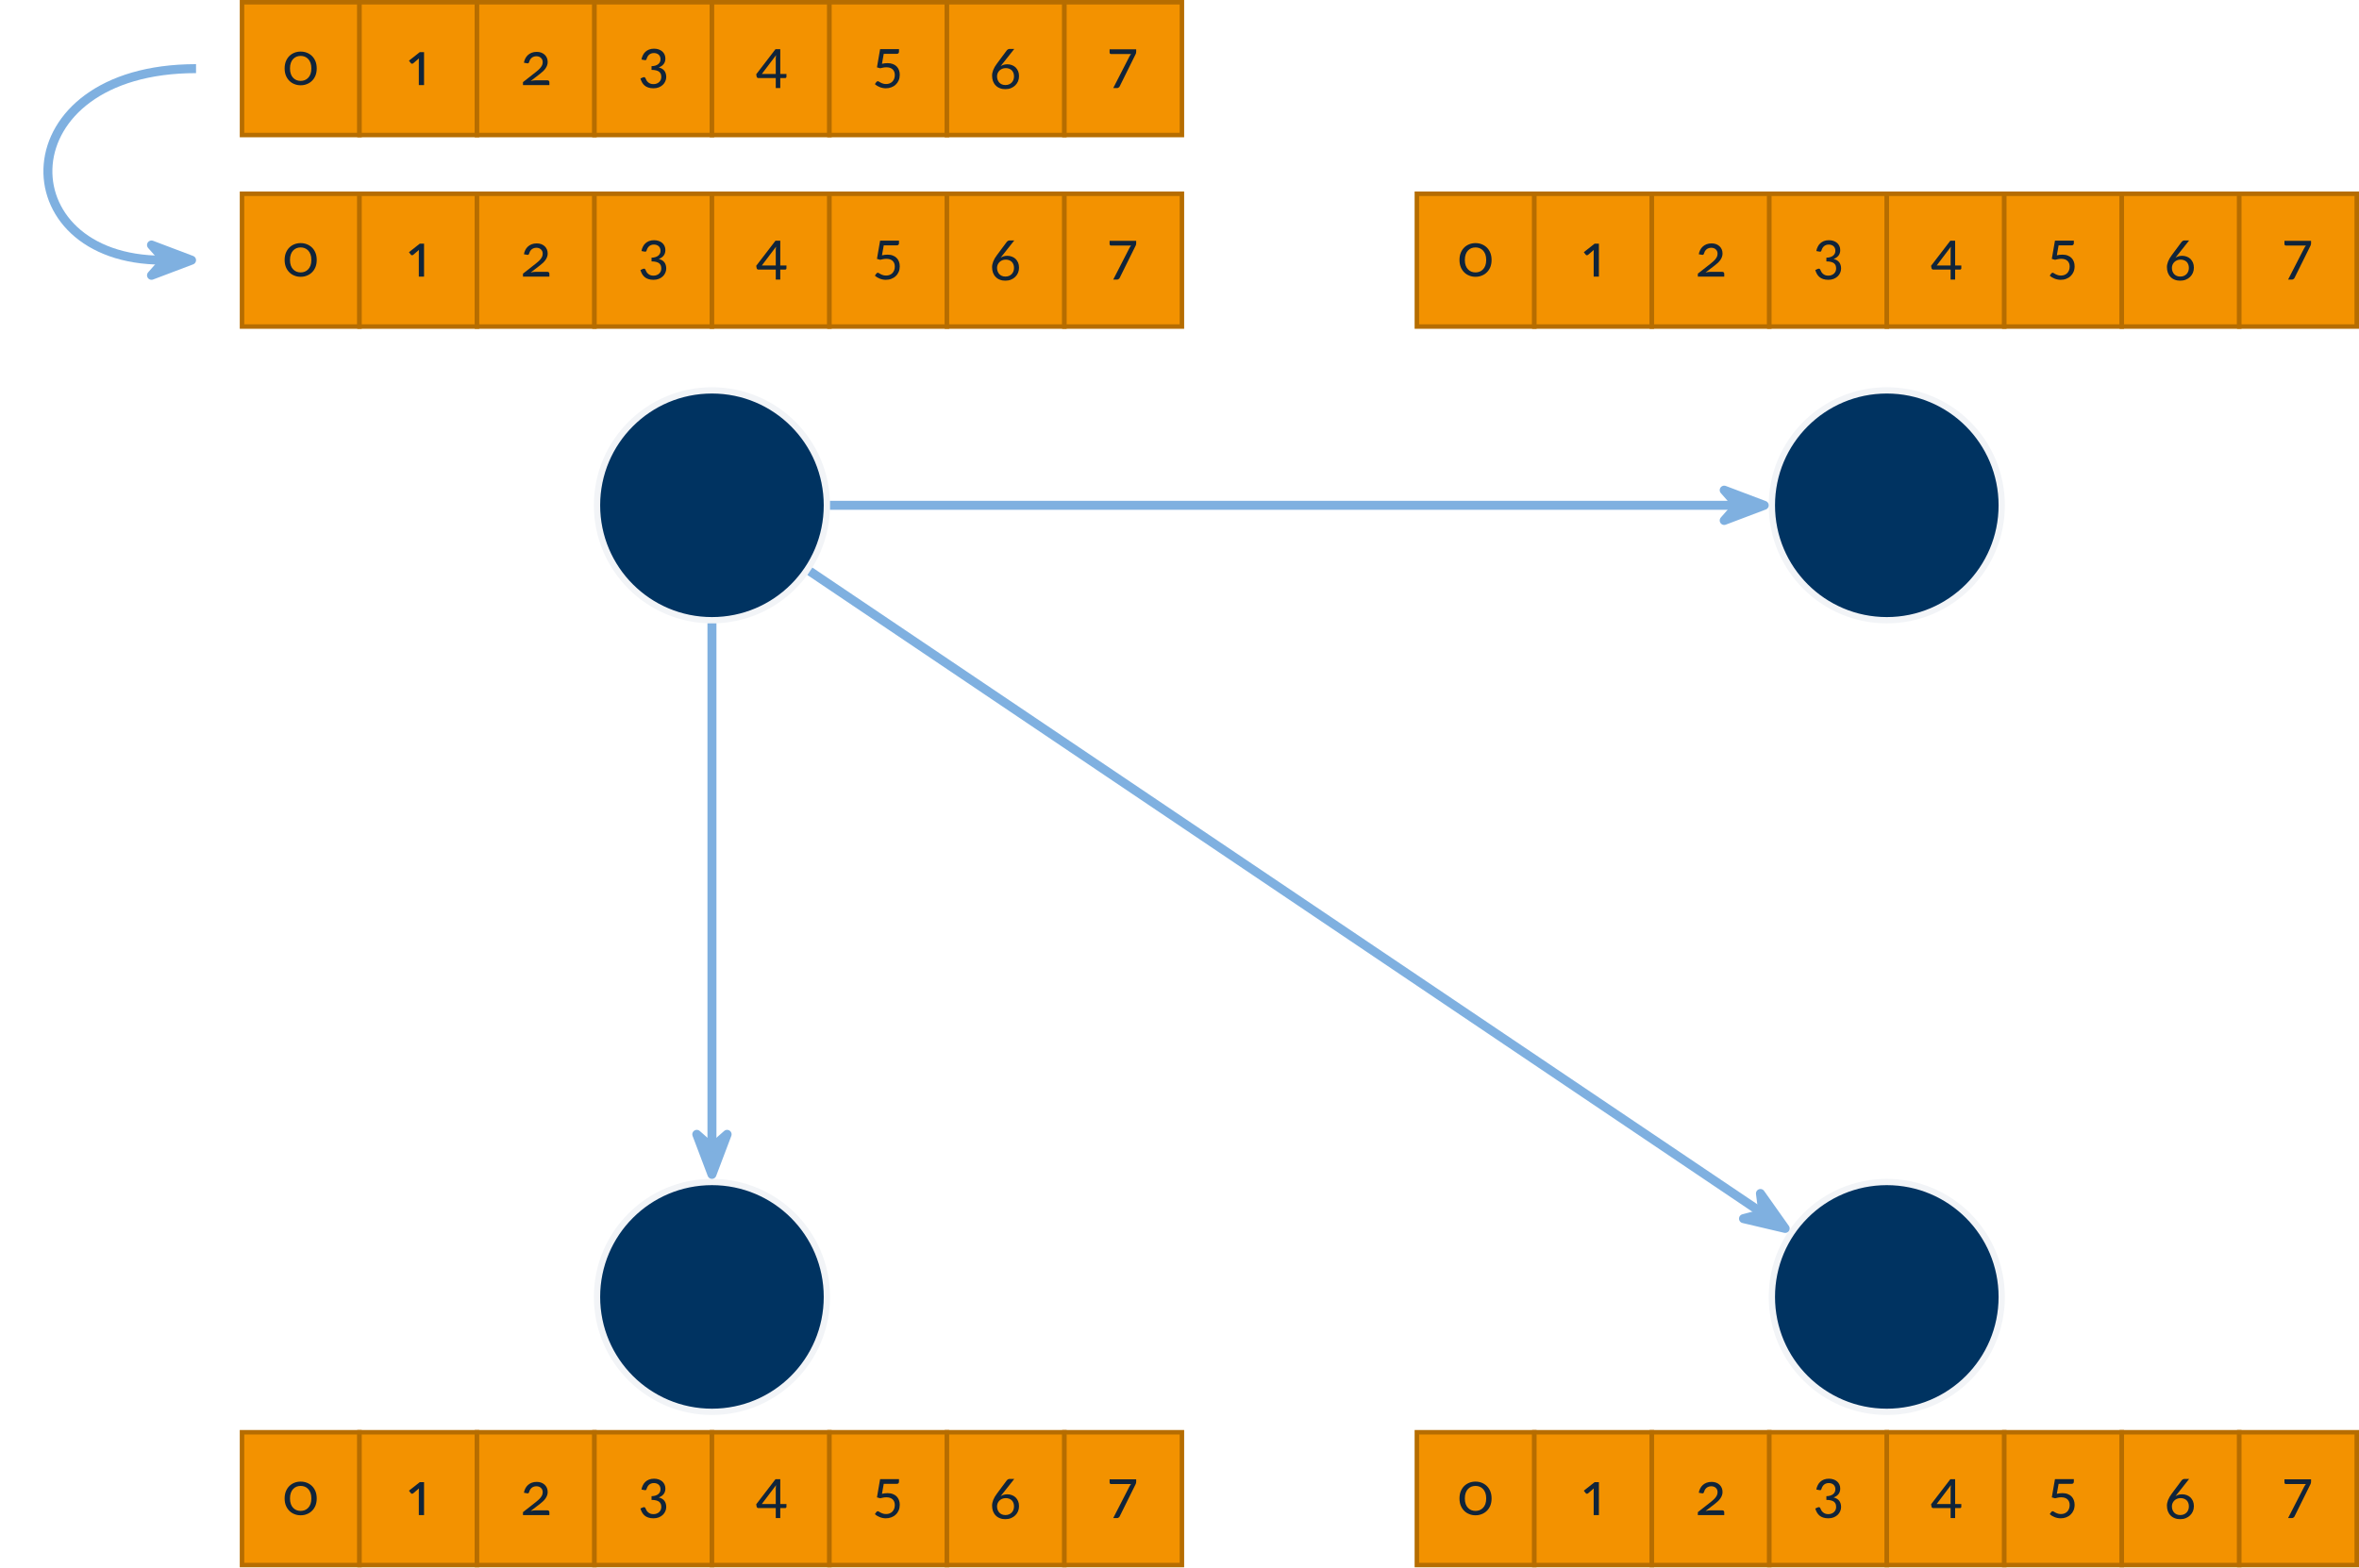
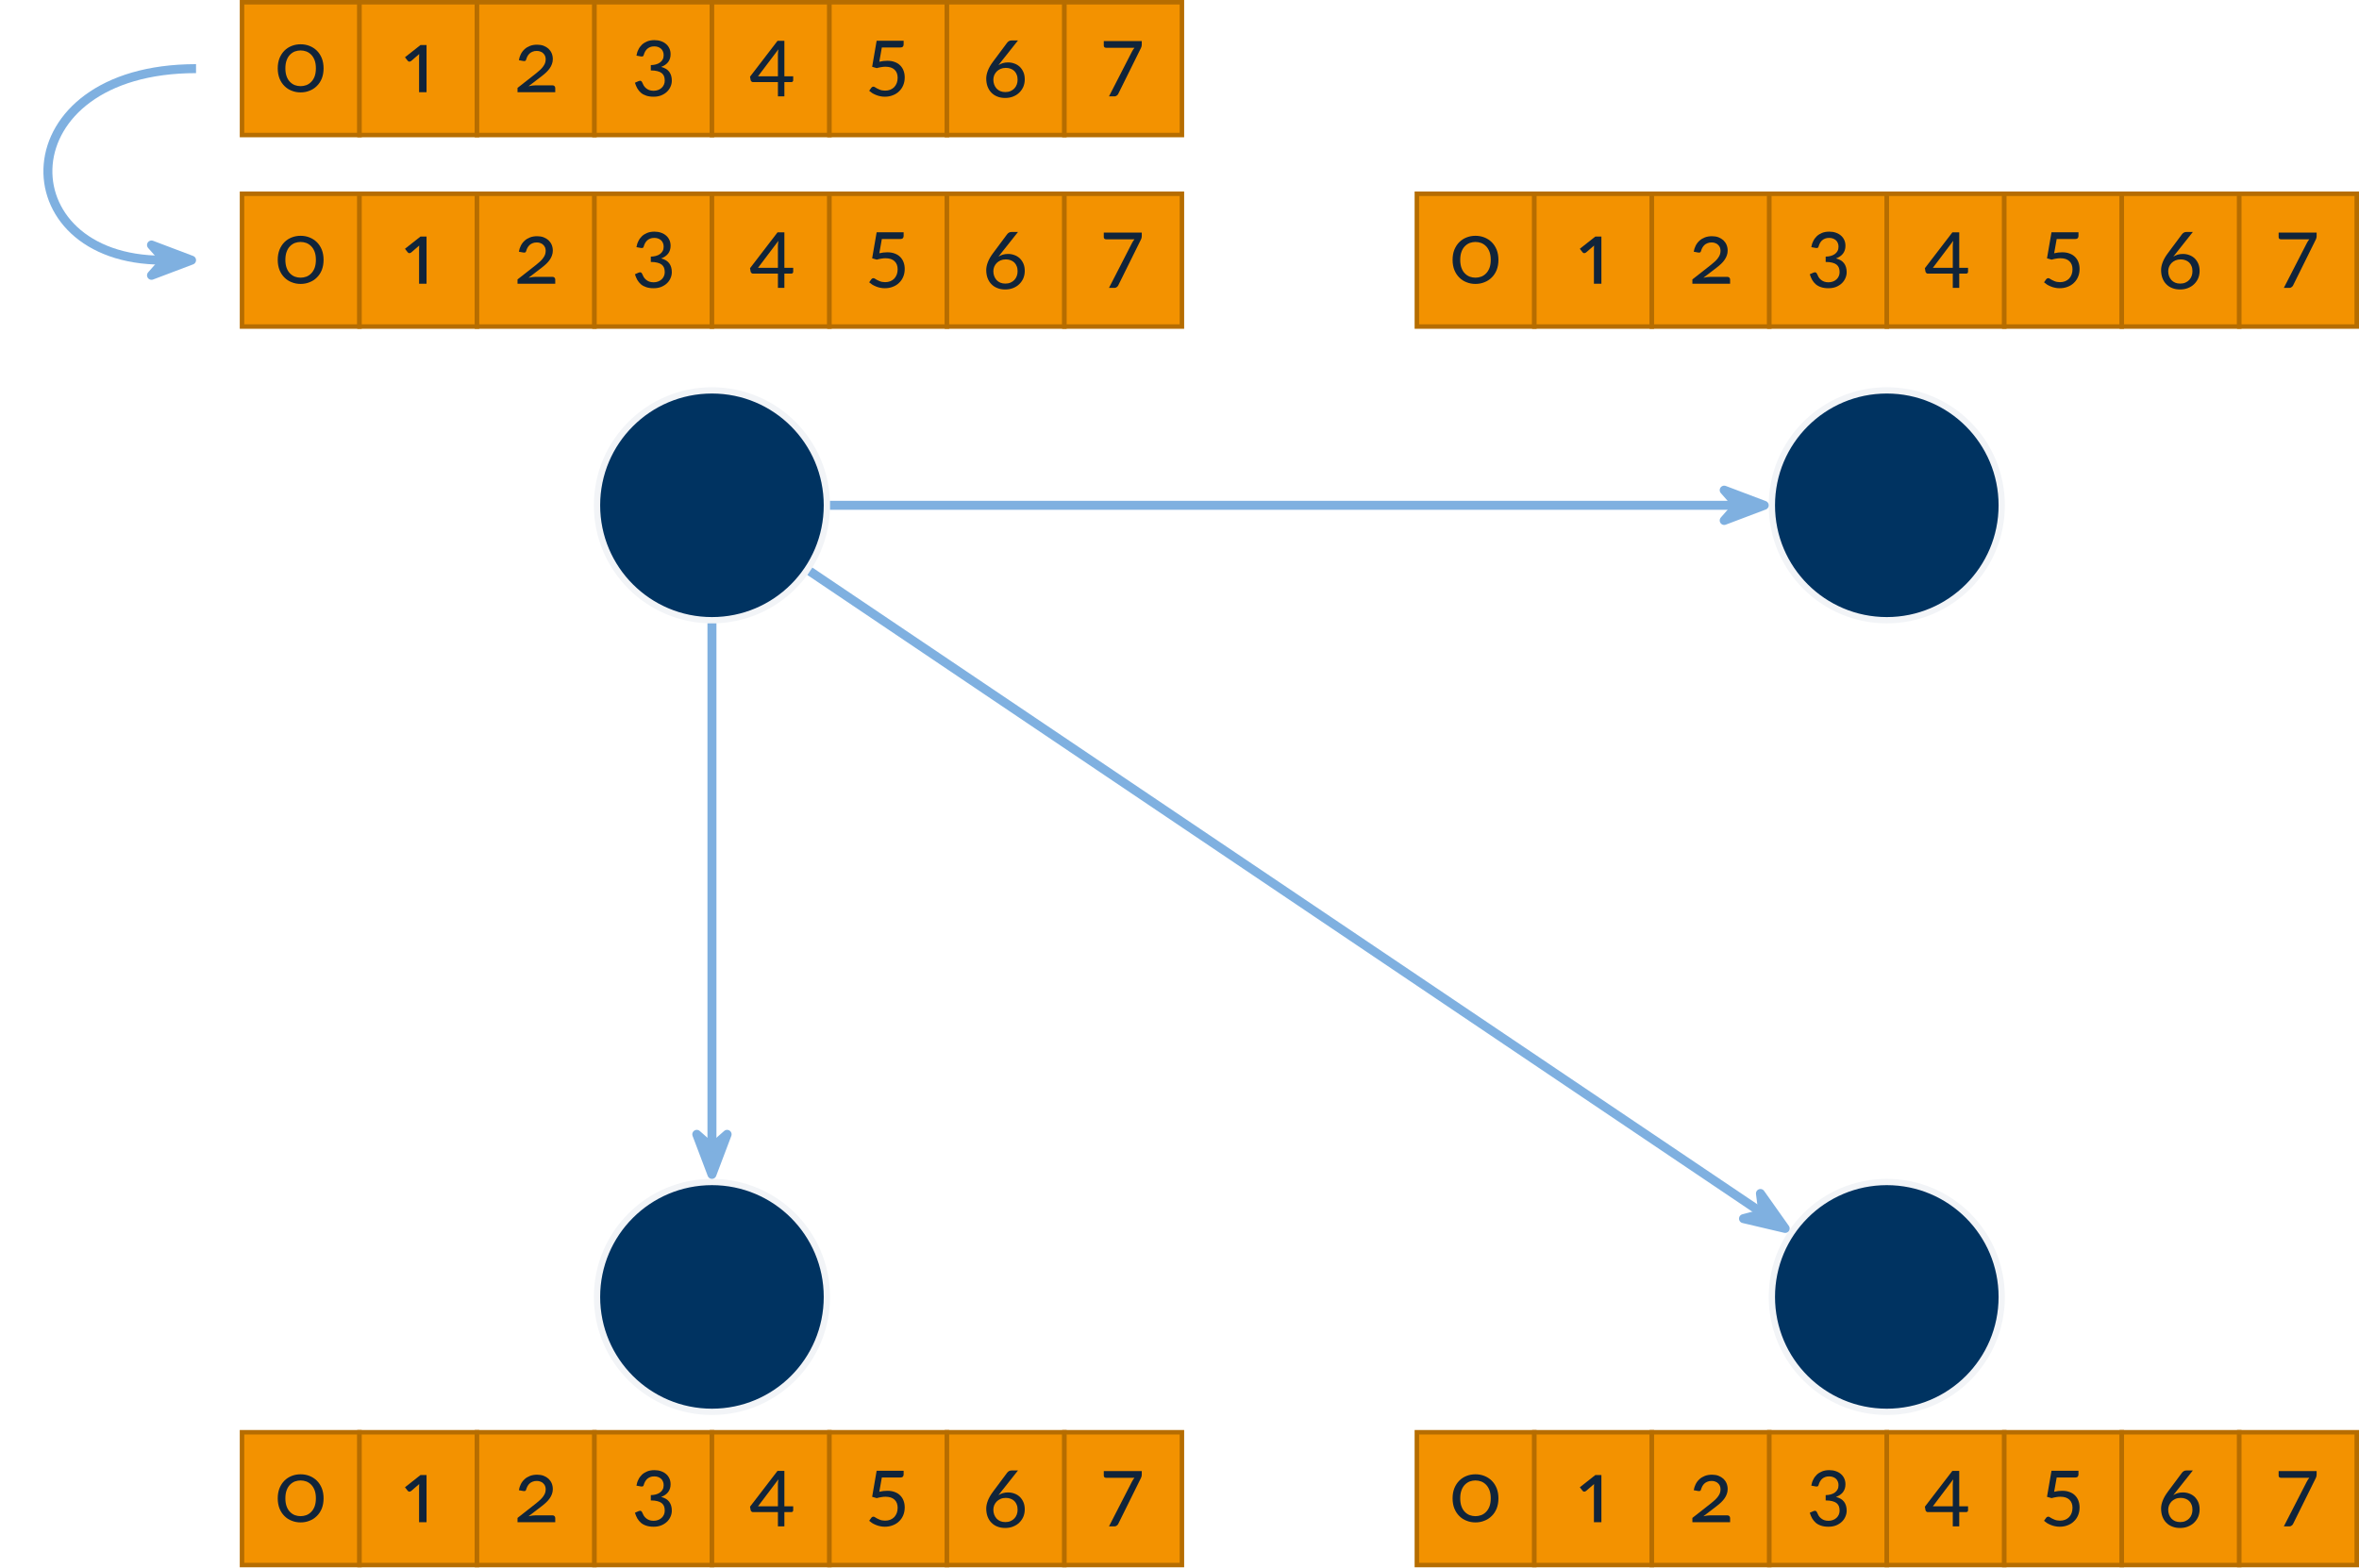
<svg xmlns="http://www.w3.org/2000/svg" xmlns:xlink="http://www.w3.org/1999/xlink" version="1.1" width="261.819pt" height="173.978pt" viewBox="-69.011 -69.011 261.819 173.978">
  <defs>
-     <path id="g1-48" d="M3.769-1.829C3.769-2.124 3.722-2.385 3.63-2.619C3.535-2.85 3.406-3.046 3.243-3.206S2.89-3.487 2.673-3.572C2.46-3.657 2.229-3.698 1.985-3.698S1.51-3.657 1.296-3.572C1.079-3.487 .889-3.365 .729-3.206S.441-2.85 .346-2.619C.254-2.385 .207-2.124 .207-1.829S.254-1.272 .346-1.038C.441-.807 .57-.611 .729-.455C.889-.292 1.079-.17 1.296-.088C1.51 0 1.74 .041 1.985 .041S2.46 0 2.673-.088C2.89-.17 3.08-.292 3.243-.455C3.406-.611 3.535-.807 3.63-1.038C3.722-1.272 3.769-1.533 3.769-1.829ZM3.172-1.829C3.172-1.588 3.138-1.377 3.074-1.201C3.006-1.028 2.918-.882 2.806-.773C2.694-.658 2.568-.577 2.426-.522C2.283-.472 2.137-.444 1.985-.444S1.683-.472 1.54-.522C1.401-.577 1.276-.658 1.164-.773C1.052-.882 .963-1.028 .899-1.201C.835-1.377 .801-1.588 .801-1.829C.801-2.073 .835-2.283 .899-2.456C.963-2.633 1.052-2.778 1.164-2.89S1.401-3.087 1.54-3.141C1.683-3.192 1.832-3.219 1.985-3.219S2.283-3.192 2.426-3.141C2.568-3.087 2.694-3.002 2.806-2.89S3.006-2.633 3.074-2.456C3.138-2.283 3.172-2.073 3.172-1.829Z" />
-     <path id="g1-49" d="M1.391-3.664L.187-2.714L.39-2.453C.465-2.354 .556-2.348 .668-2.426L1.293-2.965C1.286-2.86 1.282-2.758 1.282-2.663V0H1.862V-3.664H1.391Z" />
-     <path id="g1-50" d="M1.822-3.691C1.615-3.691 1.428-3.66 1.262-3.596C1.099-3.532 .957-3.447 .841-3.338C.719-3.226 .624-3.101 .55-2.951C.478-2.809 .427-2.653 .4-2.487L.733-2.426C.743-2.422 .757-2.422 .773-2.422C.79-2.419 .804-2.419 .814-2.419C.858-2.419 .892-2.429 .916-2.446C.936-2.463 .953-2.497 .967-2.541C.991-2.626 1.025-2.711 1.065-2.789C1.109-2.87 1.164-2.941 1.228-3.002S1.374-3.114 1.466-3.148C1.557-3.189 1.669-3.206 1.795-3.206C1.9-3.206 1.995-3.189 2.076-3.155C2.164-3.124 2.236-3.08 2.293-3.019C2.354-2.965 2.402-2.894 2.436-2.816C2.466-2.738 2.483-2.65 2.483-2.558C2.483-2.456 2.466-2.361 2.436-2.266C2.402-2.178 2.354-2.086 2.29-2.002C2.225-1.913 2.151-1.825 2.056-1.737C1.968-1.652 1.862-1.564 1.747-1.472L.295-.332V0H3.226V-.322C3.226-.38 3.206-.431 3.169-.472S3.077-.533 3.009-.533H1.706C1.628-.533 1.54-.526 1.442-.516C1.343-.502 1.248-.485 1.15-.461L2.192-1.259C2.317-1.354 2.429-1.452 2.531-1.547C2.636-1.649 2.724-1.751 2.799-1.859C2.873-1.964 2.931-2.076 2.972-2.195C3.016-2.314 3.036-2.439 3.036-2.571C3.036-2.738 3.006-2.887 2.948-3.026C2.89-3.162 2.806-3.277 2.7-3.379C2.595-3.474 2.466-3.552 2.317-3.61C2.168-3.664 2.002-3.691 1.822-3.691Z" />
-     <path id="g1-51" d="M1.805-3.691C1.598-3.691 1.411-3.66 1.248-3.596C1.089-3.532 .95-3.447 .835-3.338C.719-3.226 .624-3.101 .556-2.951C.482-2.809 .434-2.653 .407-2.487L.74-2.426C.75-2.422 .763-2.422 .78-2.422C.797-2.419 .811-2.419 .821-2.419C.865-2.419 .899-2.429 .923-2.446C.943-2.463 .96-2.497 .974-2.541C.997-2.629 1.031-2.714 1.075-2.795C1.12-2.873 1.174-2.945 1.235-3.006C1.303-3.067 1.377-3.114 1.472-3.152C1.561-3.189 1.669-3.206 1.791-3.206C1.893-3.206 1.988-3.192 2.076-3.162S2.242-3.087 2.307-3.033C2.375-2.972 2.429-2.904 2.463-2.816C2.504-2.734 2.521-2.633 2.521-2.521C2.521-2.395 2.497-2.283 2.446-2.192C2.395-2.097 2.327-2.015 2.239-1.954C2.147-1.886 2.042-1.839 1.92-1.805S1.666-1.754 1.523-1.751V-1.337C1.723-1.337 1.89-1.32 2.029-1.282C2.168-1.248 2.28-1.198 2.365-1.133C2.449-1.065 2.51-.984 2.551-.885C2.585-.787 2.605-.675 2.605-.55C2.605-.438 2.585-.332 2.544-.237C2.5-.139 2.443-.054 2.368 .014C2.29 .088 2.198 .142 2.09 .183C1.985 .224 1.866 .244 1.737 .244S1.496 .224 1.398 .19C1.299 .149 1.215 .102 1.147 .041C1.072-.02 1.014-.092 .967-.17C.919-.251 .879-.336 .845-.421C.824-.472 .79-.509 .746-.522C.699-.543 .638-.533 .563-.502L.288-.38C.339-.221 .4-.071 .475 .061C.553 .193 .648 .309 .76 .404S1.011 .573 1.17 .624C1.33 .678 1.52 .706 1.74 .706C1.957 .706 2.154 .672 2.327 .604C2.5 .533 2.65 .441 2.772 .326S2.989 .078 3.053-.075C3.121-.224 3.155-.38 3.155-.543C3.155-.824 3.087-1.052 2.951-1.235C2.816-1.411 2.605-1.54 2.324-1.611C2.558-1.693 2.738-1.818 2.867-1.981C2.996-2.151 3.06-2.351 3.06-2.592C3.06-2.758 3.029-2.907 2.968-3.04C2.907-3.175 2.823-3.291 2.711-3.386C2.599-3.484 2.466-3.559 2.314-3.61C2.161-3.664 1.991-3.691 1.805-3.691Z" />
-     <path id="g1-52" d="M2.951-.906V-3.66H2.419L.282-.875L.329-.611C.339-.567 .36-.529 .397-.499S.472-.455 .509-.455H2.449V.655H2.951V-.455H3.487C3.532-.455 3.569-.468 3.596-.495C3.623-.519 3.637-.556 3.637-.6V-.906H2.951ZM2.449-2.612V-.906H.902L2.487-3.002C2.477-2.931 2.466-2.863 2.46-2.795C2.453-2.734 2.449-2.67 2.449-2.612Z" />
-     <path id="g1-53" d="M2.873-3.352V-3.644H.777L.427-1.618L.784-1.516C.906-1.55 1.025-1.578 1.136-1.594C1.248-1.615 1.36-1.625 1.469-1.625C1.622-1.625 1.757-1.605 1.873-1.567C1.991-1.527 2.09-1.469 2.168-1.394S2.307-1.228 2.348-1.126C2.388-1.018 2.409-.902 2.409-.77C2.409-.617 2.385-.482 2.341-.36C2.293-.234 2.225-.129 2.144-.041C2.056 .047 1.954 .115 1.835 .163S1.581 .234 1.435 .234C1.276 .234 1.126 .207 .994 .149C.862 .095 .74 .031 .634-.041C.584-.075 .536-.085 .485-.071S.394-.031 .363 .01L.197 .244C.265 .305 .343 .363 .427 .421C.516 .475 .611 .522 .712 .563C.814 .607 .923 .641 1.038 .665C1.157 .692 1.279 .706 1.408 .706C1.628 .706 1.832 .672 2.022 .597C2.209 .529 2.375 .427 2.51 .295C2.653 .163 2.761 .007 2.84-.176C2.918-.363 2.958-.57 2.958-.797C2.958-.984 2.928-1.153 2.87-1.309C2.812-1.469 2.724-1.605 2.612-1.72S2.358-1.927 2.188-1.988C2.019-2.056 1.825-2.086 1.605-2.086C1.503-2.086 1.401-2.08 1.299-2.069C1.198-2.056 1.092-2.035 .984-2.012L1.181-3.121H2.636C2.717-3.121 2.778-3.141 2.816-3.189C2.853-3.23 2.873-3.287 2.873-3.352Z" />
-     <path id="g1-54" d="M1.276-2.504L1.483-2.768L2.792-4.42H2.287C2.209-4.42 2.144-4.403 2.09-4.37C2.032-4.339 1.985-4.291 1.94-4.234L.862-2.785C.675-2.538 .539-2.303 .455-2.083S.326-1.659 .326-1.466C.326-1.235 .36-1.028 .427-.841C.499-.655 .597-.495 .726-.366C.855-.231 1.011-.129 1.191-.061C1.371 .014 1.574 .047 1.798 .047C2.025 .047 2.232 .01 2.415-.064C2.605-.139 2.765-.241 2.897-.373C3.029-.502 3.135-.655 3.209-.828C3.281-1.004 3.318-1.194 3.318-1.394C3.318-1.608 3.284-1.795 3.213-1.961C3.141-2.124 3.046-2.259 2.931-2.375C2.809-2.483 2.673-2.571 2.514-2.626C2.354-2.687 2.188-2.714 2.012-2.714C1.869-2.714 1.737-2.694 1.615-2.66C1.489-2.619 1.377-2.568 1.276-2.504ZM.879-1.381C.879-1.493 .902-1.605 .943-1.713C.991-1.822 1.052-1.92 1.133-2.005C1.218-2.09 1.32-2.161 1.438-2.212S1.693-2.29 1.846-2.29C1.981-2.29 2.107-2.27 2.219-2.225C2.331-2.185 2.429-2.124 2.51-2.046C2.588-1.968 2.653-1.869 2.694-1.757C2.741-1.642 2.761-1.513 2.761-1.367C2.761-1.235 2.741-1.109 2.697-.994S2.592-.777 2.51-.692C2.426-.604 2.327-.536 2.209-.485S1.957-.41 1.808-.41C1.662-.41 1.533-.434 1.418-.482C1.303-.533 1.204-.6 1.126-.685C1.048-.773 .987-.875 .943-.994S.879-1.242 .879-1.381Z" />
-     <path id="g1-55" d="M3.057-3.644H.105V-3.294C.105-3.236 .122-3.192 .156-3.162C.19-3.135 .234-3.121 .285-3.121H2.49C2.419-3.036 2.351-2.938 2.293-2.823L.509 .655H.943C1.001 .655 1.055 .638 1.106 .597C1.16 .563 1.198 .519 1.221 .475L2.999-3.118C3.036-3.192 3.057-3.274 3.057-3.362V-3.644Z" />
+     <path id="g1-48" d="M5.384-2.612C5.384-3.034 5.316-3.407 5.186-3.741C5.05-4.071 4.866-4.352 4.633-4.58S4.129-4.982 3.819-5.103C3.514-5.224 3.184-5.283 2.835-5.283S2.157-5.224 1.851-5.103C1.541-4.982 1.27-4.808 1.042-4.58S.63-4.071 .494-3.741C.363-3.407 .296-3.034 .296-2.612S.363-1.817 .494-1.483C.63-1.153 .814-.872 1.042-.649C1.27-.417 1.541-.242 1.851-.126C2.157 0 2.486 .058 2.835 .058S3.514 0 3.819-.126C4.129-.242 4.401-.417 4.633-.649C4.866-.872 5.05-1.153 5.186-1.483C5.316-1.817 5.384-2.191 5.384-2.612ZM4.531-2.612C4.531-2.268 4.483-1.968 4.391-1.716C4.294-1.468 4.168-1.26 4.008-1.105C3.848-.94 3.669-.824 3.465-.746C3.262-.674 3.053-.635 2.835-.635S2.404-.674 2.2-.746C2.002-.824 1.822-.94 1.662-1.105C1.502-1.26 1.376-1.468 1.284-1.716C1.192-1.968 1.144-2.268 1.144-2.612C1.144-2.961 1.192-3.262 1.284-3.509C1.376-3.761 1.502-3.969 1.662-4.129S2.002-4.41 2.2-4.488C2.404-4.56 2.617-4.599 2.835-4.599S3.262-4.56 3.465-4.488C3.669-4.41 3.848-4.289 4.008-4.129S4.294-3.761 4.391-3.509C4.483-3.262 4.531-2.961 4.531-2.612Z" />
+     <path id="g1-49" d="M1.987-5.234L.267-3.877L.557-3.504C.664-3.363 .795-3.354 .955-3.465L1.846-4.236C1.837-4.086 1.832-3.94 1.832-3.804V0H2.661V-5.234H1.987Z" />
+     <path id="g1-50" d="M2.603-5.273C2.307-5.273 2.04-5.229 1.803-5.137C1.57-5.045 1.367-4.924 1.202-4.769C1.027-4.609 .892-4.43 .785-4.216C.683-4.013 .611-3.79 .572-3.552L1.047-3.465C1.061-3.46 1.081-3.46 1.105-3.46C1.129-3.455 1.149-3.455 1.163-3.455C1.226-3.455 1.275-3.47 1.309-3.494C1.338-3.518 1.362-3.567 1.381-3.63C1.415-3.751 1.464-3.872 1.522-3.984C1.585-4.1 1.662-4.202 1.754-4.289S1.963-4.449 2.094-4.497C2.224-4.556 2.384-4.58 2.564-4.58C2.714-4.58 2.85-4.556 2.966-4.507C3.092-4.464 3.194-4.401 3.276-4.313C3.363-4.236 3.431-4.134 3.48-4.023C3.523-3.911 3.548-3.785 3.548-3.654C3.548-3.509 3.523-3.373 3.48-3.237C3.431-3.111 3.363-2.981 3.271-2.859C3.179-2.733 3.073-2.607 2.937-2.481C2.811-2.36 2.661-2.234 2.496-2.103L.422-.475V0H4.609V-.46C4.609-.543 4.58-.615 4.527-.674S4.396-.761 4.299-.761H2.438C2.326-.761 2.2-.751 2.06-.737C1.919-.717 1.783-.693 1.643-.659L3.131-1.798C3.31-1.934 3.47-2.074 3.615-2.21C3.766-2.355 3.892-2.501 3.998-2.656C4.105-2.806 4.187-2.966 4.245-3.136C4.308-3.305 4.338-3.485 4.338-3.674C4.338-3.911 4.294-4.124 4.212-4.323C4.129-4.517 4.008-4.682 3.858-4.827C3.707-4.963 3.523-5.074 3.31-5.157C3.097-5.234 2.859-5.273 2.603-5.273Z" />
+     <path id="g1-51" d="M2.578-5.273C2.283-5.273 2.016-5.229 1.783-5.137C1.556-5.045 1.357-4.924 1.192-4.769C1.027-4.609 .892-4.43 .795-4.216C.688-4.013 .62-3.79 .582-3.552L1.057-3.465C1.071-3.46 1.09-3.46 1.115-3.46C1.139-3.455 1.158-3.455 1.173-3.455C1.236-3.455 1.284-3.47 1.318-3.494C1.347-3.518 1.372-3.567 1.391-3.63C1.425-3.756 1.473-3.877 1.536-3.993C1.599-4.105 1.677-4.207 1.764-4.294C1.861-4.381 1.968-4.449 2.103-4.502C2.229-4.556 2.384-4.58 2.559-4.58C2.704-4.58 2.84-4.56 2.966-4.517S3.203-4.41 3.296-4.333C3.392-4.245 3.47-4.149 3.518-4.023C3.577-3.906 3.601-3.761 3.601-3.601C3.601-3.422 3.567-3.262 3.494-3.131C3.422-2.995 3.325-2.879 3.199-2.792C3.068-2.695 2.918-2.627 2.743-2.578S2.38-2.506 2.176-2.501V-1.909C2.462-1.909 2.699-1.885 2.898-1.832C3.097-1.783 3.257-1.711 3.378-1.619C3.499-1.522 3.586-1.405 3.644-1.265C3.693-1.124 3.722-.964 3.722-.785C3.722-.625 3.693-.475 3.635-.339C3.572-.199 3.489-.078 3.383 .019C3.271 .126 3.14 .204 2.985 .262C2.835 .32 2.666 .349 2.481 .349S2.137 .32 1.997 .271C1.856 .213 1.735 .145 1.638 .058C1.531-.029 1.449-.131 1.381-.242C1.313-.359 1.255-.48 1.207-.601C1.178-.674 1.129-.727 1.066-.746C.998-.775 .911-.761 .805-.717L.412-.543C.485-.315 .572-.102 .678 .087C.79 .276 .926 .441 1.086 .577S1.444 .819 1.672 .892C1.9 .969 2.171 1.008 2.486 1.008C2.796 1.008 3.077 .96 3.325 .863C3.572 .761 3.785 .63 3.96 .465S4.27 .111 4.362-.107C4.459-.32 4.507-.543 4.507-.775C4.507-1.178 4.41-1.502 4.216-1.764C4.023-2.016 3.722-2.2 3.32-2.302C3.654-2.418 3.911-2.598 4.095-2.83C4.279-3.073 4.371-3.359 4.371-3.703C4.371-3.94 4.328-4.153 4.241-4.342C4.153-4.536 4.032-4.701 3.872-4.837C3.712-4.977 3.523-5.084 3.305-5.157C3.087-5.234 2.845-5.273 2.578-5.273Z" />
+     <path id="g1-52" d="M4.216-1.294V-5.229H3.455L.402-1.25L.47-.872C.485-.809 .514-.756 .567-.712S.674-.649 .727-.649H3.499V.935H4.216V-.649H4.982C5.045-.649 5.098-.669 5.137-.708C5.176-.741 5.195-.795 5.195-.858V-1.294H4.216ZM3.499-3.732V-1.294H1.289L3.552-4.289C3.538-4.187 3.523-4.09 3.514-3.993C3.504-3.906 3.499-3.814 3.499-3.732Z" />
+     <path id="g1-53" d="M4.105-4.788V-5.205H1.11L.611-2.312L1.12-2.166C1.294-2.215 1.464-2.254 1.624-2.278C1.783-2.307 1.943-2.321 2.098-2.321C2.317-2.321 2.51-2.292 2.675-2.239C2.845-2.181 2.985-2.098 3.097-1.992S3.296-1.754 3.354-1.609C3.412-1.454 3.441-1.289 3.441-1.1C3.441-.882 3.407-.688 3.344-.514C3.276-.334 3.179-.184 3.063-.058C2.937 .068 2.792 .165 2.622 .233S2.258 .334 2.05 .334C1.822 .334 1.609 .296 1.42 .213C1.231 .136 1.057 .044 .906-.058C.834-.107 .766-.121 .693-.102S.562-.044 .519 .015L.281 .349C.378 .436 .489 .519 .611 .601C.737 .678 .872 .746 1.018 .805C1.163 .868 1.318 .916 1.483 .95C1.653 .989 1.827 1.008 2.011 1.008C2.326 1.008 2.617 .96 2.888 .853C3.155 .756 3.392 .611 3.586 .422C3.79 .233 3.945 .01 4.056-.252C4.168-.519 4.226-.814 4.226-1.139C4.226-1.405 4.182-1.648 4.1-1.871C4.018-2.098 3.892-2.292 3.732-2.457S3.368-2.753 3.126-2.84C2.884-2.937 2.607-2.981 2.292-2.981C2.147-2.981 2.002-2.971 1.856-2.956C1.711-2.937 1.561-2.908 1.405-2.874L1.687-4.459H3.766C3.882-4.459 3.969-4.488 4.023-4.556C4.076-4.614 4.105-4.696 4.105-4.788Z" />
+     <path id="g1-54" d="M1.822-3.577L2.118-3.955L3.989-6.315H3.266C3.155-6.315 3.063-6.291 2.985-6.242C2.903-6.199 2.835-6.131 2.772-6.048L1.231-3.979C.964-3.625 .771-3.291 .649-2.976S.465-2.37 .465-2.094C.465-1.764 .514-1.468 .611-1.202C.712-.935 .853-.708 1.037-.523C1.221-.33 1.444-.184 1.701-.087C1.958 .019 2.249 .068 2.569 .068C2.893 .068 3.189 .015 3.451-.092C3.722-.199 3.95-.344 4.139-.533C4.328-.717 4.478-.935 4.585-1.183C4.686-1.435 4.74-1.706 4.74-1.992C4.74-2.297 4.691-2.564 4.59-2.801C4.488-3.034 4.352-3.228 4.187-3.392C4.013-3.548 3.819-3.674 3.591-3.751C3.363-3.838 3.126-3.877 2.874-3.877C2.67-3.877 2.481-3.848 2.307-3.8C2.128-3.741 1.968-3.669 1.822-3.577ZM1.255-1.972C1.255-2.132 1.289-2.292 1.347-2.447C1.415-2.603 1.502-2.743 1.619-2.864C1.74-2.985 1.885-3.087 2.055-3.16S2.418-3.271 2.636-3.271C2.83-3.271 3.01-3.242 3.17-3.179C3.329-3.121 3.47-3.034 3.586-2.922C3.698-2.811 3.79-2.67 3.848-2.51C3.916-2.346 3.945-2.161 3.945-1.953C3.945-1.764 3.916-1.585 3.853-1.42S3.703-1.11 3.586-.989C3.465-.863 3.325-.766 3.155-.693S2.796-.586 2.583-.586C2.375-.586 2.191-.62 2.026-.688C1.861-.761 1.72-.858 1.609-.979C1.498-1.105 1.41-1.25 1.347-1.42S1.255-1.774 1.255-1.972Z" />
+     <path id="g1-55" d="M4.367-5.205H.15V-4.706C.15-4.623 .174-4.56 .223-4.517C.271-4.478 .334-4.459 .407-4.459H3.557C3.455-4.338 3.359-4.197 3.276-4.032L.727 .935H1.347C1.43 .935 1.507 .911 1.58 .853C1.657 .805 1.711 .741 1.745 .678L4.284-4.454C4.338-4.56 4.367-4.677 4.367-4.803V-5.205Z" />
  </defs>
  <g id="page1">
    <g stroke-miterlimit="10" transform="translate(-42.15111,-12.91963)scale(0.996264,-0.996264)">
      <g fill="#000" stroke="#000">
        <g stroke-width="0.4">
          <g stroke="#b66d00">
            <g stroke-width="0.5">
              <g fill="#f39200">
                <path d="M0 41.256V56.052H13.088V41.256ZM13.088 56.052" />
              </g>
            </g>
          </g>
-           <g transform="translate(4.54097,46.84163)">
+           <g transform="translate(3.68251,46.06493)">
            <g stroke="none" transform="scale(-1.00375,1.00375)translate(-42.15111,-12.91963)scale(-1,-1)">
              <g fill="#10243a">
                <g stroke="none">
                  <g fill="#10243a">
                    <use x="-42.151" y="-12.92" xlink:href="#g1-48" />
                  </g>
                </g>
              </g>
            </g>
          </g>
          <g stroke="#b66d00">
            <g stroke-width="0.5">
              <g fill="#f39200">
                <path d="M13.088 41.256V56.052H26.177V41.256ZM26.177 56.052" />
              </g>
            </g>
          </g>
-           <g transform="translate(18.41061,46.81679)">
+           <g transform="translate(17.88696,46.02943)">
            <g stroke="none" transform="scale(-1.00375,1.00375)translate(-42.15111,-12.91963)scale(-1,-1)">
              <g fill="#10243a">
                <g stroke="none">
                  <g fill="#10243a">
                    <use x="-42.151" y="-12.92" xlink:href="#g1-49" />
                  </g>
                </g>
              </g>
            </g>
          </g>
          <g stroke="#b66d00">
            <g stroke-width="0.5">
              <g fill="#f39200">
                <path d="M26.177 41.256V56.052H39.265V41.256ZM39.265 56.052" />
              </g>
            </g>
          </g>
-           <g transform="translate(31.0052,46.81679)">
+           <g transform="translate(30.26991,46.02943)">
            <g stroke="none" transform="scale(-1.00375,1.00375)translate(-42.15111,-12.91963)scale(-1,-1)">
              <g fill="#10243a">
                <g stroke="none">
                  <g fill="#10243a">
                    <use x="-42.151" y="-12.92" xlink:href="#g1-50" />
                  </g>
                </g>
              </g>
            </g>
          </g>
          <g stroke="#b66d00">
            <g stroke-width="0.5">
              <g fill="#f39200">
                <path d="M39.265 41.256V56.052H52.354V41.256ZM52.354 56.052" />
              </g>
            </g>
          </g>
-           <g transform="translate(44.09366,47.17238)">
+           <g transform="translate(43.35837,46.53743)">
            <g stroke="none" transform="scale(-1.00375,1.00375)translate(-42.15111,-12.91963)scale(-1,-1)">
              <g fill="#10243a">
                <g stroke="none">
                  <g fill="#10243a">
                    <use x="-42.151" y="-12.92" xlink:href="#g1-51" />
                  </g>
                </g>
              </g>
            </g>
          </g>
          <g stroke="#b66d00">
            <g stroke-width="0.5">
              <g fill="#f39200">
                <path d="M52.354 41.256V56.052H65.442V41.256ZM65.442 56.052" />
              </g>
            </g>
          </g>
-           <g transform="translate(57.00256,47.14735)">
+           <g transform="translate(56.19032,46.50168)">
            <g stroke="none" transform="scale(-1.00375,1.00375)translate(-42.15111,-12.91963)scale(-1,-1)">
              <g fill="#10243a">
                <g stroke="none">
                  <g fill="#10243a">
                    <use x="-42.151" y="-12.92" xlink:href="#g1-52" />
                  </g>
                </g>
              </g>
            </g>
          </g>
          <g stroke="#b66d00">
            <g stroke-width="0.5">
              <g fill="#f39200">
                <path d="M65.442 41.256V56.052H78.531V41.256ZM78.531 56.052" />
              </g>
            </g>
          </g>
-           <g transform="translate(70.30627,47.17238)">
+           <g transform="translate(69.58627,46.53743)">
            <g stroke="none" transform="scale(-1.00375,1.00375)translate(-42.15111,-12.91963)scale(-1,-1)">
              <g fill="#10243a">
                <g stroke="none">
                  <g fill="#10243a">
                    <use x="-42.151" y="-12.92" xlink:href="#g1-53" />
                  </g>
                </g>
              </g>
            </g>
          </g>
          <g stroke="#b66d00">
            <g stroke-width="0.5">
              <g fill="#f39200">
                <path d="M78.531 41.256V56.052H91.619V41.256ZM91.619 56.052" />
              </g>
            </g>
          </g>
-           <g transform="translate(83.23233,46.41446)">
+           <g transform="translate(82.44273,45.45468)">
            <g stroke="none" transform="scale(-1.00375,1.00375)translate(-42.15111,-12.91963)scale(-1,-1)">
              <g fill="#10243a">
                <g stroke="none">
                  <g fill="#10243a">
                    <use x="-42.151" y="-12.92" xlink:href="#g1-54" />
                  </g>
                </g>
              </g>
            </g>
          </g>
          <g stroke="#b66d00">
            <g stroke-width="0.5">
              <g fill="#f39200">
                <path d="M91.619 41.256V56.052H104.708V41.256ZM104.708 56.052" />
              </g>
            </g>
          </g>
-           <g transform="translate(96.54654,47.14735)">
+           <g transform="translate(95.85368,46.50168)">
            <g stroke="none" transform="scale(-1.00375,1.00375)translate(-42.15111,-12.91963)scale(-1,-1)">
              <g fill="#10243a">
                <g stroke="none">
                  <g fill="#10243a">
                    <use x="-42.151" y="-12.92" xlink:href="#g1-55" />
                  </g>
                </g>
              </g>
            </g>
          </g>
          <g stroke="#7fb0e0">
            <g stroke-width="1.0">
              <path d="M-5.121 48.654C-26.461 48.654-26.461 27.315-8.848 27.315" fill="none" />
              <g fill="#7fb0e0">
                <g transform="translate(-11.6973,27.31482)">
                  <g stroke-dasharray="none" stroke-dashoffset="0.0">
                    <g stroke-linejoin="round">
                      <path d="M6.076 0L1.615 1.689L3.099 0L1.615-1.689Z" />
                    </g>
                  </g>
                </g>
              </g>
            </g>
          </g>
          <g stroke="#b66d00">
            <g stroke-width="0.5">
              <g fill="#f39200">
                <path d="M0 19.917V34.712H13.088V19.917ZM13.088 34.712" />
              </g>
            </g>
          </g>
-           <g transform="translate(4.54097,25.50208)">
+           <g transform="translate(3.68251,24.72537)">
            <g stroke="none" transform="scale(-1.00375,1.00375)translate(-42.15111,-12.91963)scale(-1,-1)">
              <g fill="#10243a">
                <g stroke="none">
                  <g fill="#10243a">
                    <use x="-42.151" y="-12.92" xlink:href="#g1-48" />
                  </g>
                </g>
              </g>
            </g>
          </g>
          <g stroke="#b66d00">
            <g stroke-width="0.5">
              <g fill="#f39200">
                <path d="M13.088 19.917V34.712H26.177V19.917ZM26.177 34.712" />
              </g>
            </g>
          </g>
-           <g transform="translate(18.41061,25.47723)">
+           <g transform="translate(17.88696,24.68988)">
            <g stroke="none" transform="scale(-1.00375,1.00375)translate(-42.15111,-12.91963)scale(-1,-1)">
              <g fill="#10243a">
                <g stroke="none">
                  <g fill="#10243a">
                    <use x="-42.151" y="-12.92" xlink:href="#g1-49" />
                  </g>
                </g>
              </g>
            </g>
          </g>
          <g stroke="#b66d00">
            <g stroke-width="0.5">
              <g fill="#f39200">
                <path d="M26.177 19.917V34.712H39.265V19.917ZM39.265 34.712" />
              </g>
            </g>
          </g>
-           <g transform="translate(31.0052,25.47723)">
+           <g transform="translate(30.26991,24.68988)">
            <g stroke="none" transform="scale(-1.00375,1.00375)translate(-42.15111,-12.91963)scale(-1,-1)">
              <g fill="#10243a">
                <g stroke="none">
                  <g fill="#10243a">
                    <use x="-42.151" y="-12.92" xlink:href="#g1-50" />
                  </g>
                </g>
              </g>
            </g>
          </g>
          <g stroke="#b66d00">
            <g stroke-width="0.5">
              <g fill="#f39200">
                <path d="M39.265 19.917V34.712H52.354V19.917ZM52.354 34.712" />
              </g>
            </g>
          </g>
-           <g transform="translate(44.09366,25.83282)">
+           <g transform="translate(43.35837,25.19788)">
            <g stroke="none" transform="scale(-1.00375,1.00375)translate(-42.15111,-12.91963)scale(-1,-1)">
              <g fill="#10243a">
                <g stroke="none">
                  <g fill="#10243a">
                    <use x="-42.151" y="-12.92" xlink:href="#g1-51" />
                  </g>
                </g>
              </g>
            </g>
          </g>
          <g stroke="#b66d00">
            <g stroke-width="0.5">
              <g fill="#f39200">
                <path d="M52.354 19.917V34.712H65.442V19.917ZM65.442 34.712" />
              </g>
            </g>
          </g>
-           <g transform="translate(57.00256,25.8078)">
+           <g transform="translate(56.19032,25.16212)">
            <g stroke="none" transform="scale(-1.00375,1.00375)translate(-42.15111,-12.91963)scale(-1,-1)">
              <g fill="#10243a">
                <g stroke="none">
                  <g fill="#10243a">
                    <use x="-42.151" y="-12.92" xlink:href="#g1-52" />
                  </g>
                </g>
              </g>
            </g>
          </g>
          <g stroke="#b66d00">
            <g stroke-width="0.5">
              <g fill="#f39200">
                <path d="M65.442 19.917V34.712H78.531V19.917ZM78.531 34.712" />
              </g>
            </g>
          </g>
-           <g transform="translate(70.30627,25.83282)">
+           <g transform="translate(69.58627,25.19788)">
            <g stroke="none" transform="scale(-1.00375,1.00375)translate(-42.15111,-12.91963)scale(-1,-1)">
              <g fill="#10243a">
                <g stroke="none">
                  <g fill="#10243a">
                    <use x="-42.151" y="-12.92" xlink:href="#g1-53" />
                  </g>
                </g>
              </g>
            </g>
          </g>
          <g stroke="#b66d00">
            <g stroke-width="0.5">
              <g fill="#f39200">
                <path d="M78.531 19.917V34.712H91.619V19.917ZM91.619 34.712" />
              </g>
            </g>
          </g>
-           <g transform="translate(83.23233,25.0749)">
+           <g transform="translate(82.44273,24.11513)">
            <g stroke="none" transform="scale(-1.00375,1.00375)translate(-42.15111,-12.91963)scale(-1,-1)">
              <g fill="#10243a">
                <g stroke="none">
                  <g fill="#10243a">
                    <use x="-42.151" y="-12.92" xlink:href="#g1-54" />
                  </g>
                </g>
              </g>
            </g>
          </g>
          <g stroke="#b66d00">
            <g stroke-width="0.5">
              <g fill="#f39200">
                <path d="M91.619 19.917V34.712H104.708V19.917ZM104.708 34.712" />
              </g>
            </g>
          </g>
-           <g transform="translate(96.54654,25.8078)">
+           <g transform="translate(95.85368,25.16212)">
            <g stroke="none" transform="scale(-1.00375,1.00375)translate(-42.15111,-12.91963)scale(-1,-1)">
              <g fill="#10243a">
                <g stroke="none">
                  <g fill="#10243a">
                    <use x="-42.151" y="-12.92" xlink:href="#g1-55" />
                  </g>
                </g>
              </g>
            </g>
          </g>
          <g stroke="#b66d00">
            <g stroke-width="0.5">
              <g fill="#f39200">
                <path d="M130.883 19.917V34.712H143.971V19.917ZM143.971 34.712" />
              </g>
            </g>
          </g>
-           <g transform="translate(135.4238,25.50208)">
+           <g transform="translate(134.5653,24.72537)">
            <g stroke="none" transform="scale(-1.00375,1.00375)translate(-42.15111,-12.91963)scale(-1,-1)">
              <g fill="#10243a">
                <g stroke="none">
                  <g fill="#10243a">
                    <use x="-42.151" y="-12.92" xlink:href="#g1-48" />
                  </g>
                </g>
              </g>
            </g>
          </g>
          <g stroke="#b66d00">
            <g stroke-width="0.5">
              <g fill="#f39200">
                <path d="M143.971 19.917V34.712H157.06V19.917ZM157.06 34.712" />
              </g>
            </g>
          </g>
-           <g transform="translate(149.2934,25.47723)">
+           <g transform="translate(148.7697,24.68988)">
            <g stroke="none" transform="scale(-1.00375,1.00375)translate(-42.15111,-12.91963)scale(-1,-1)">
              <g fill="#10243a">
                <g stroke="none">
                  <g fill="#10243a">
                    <use x="-42.151" y="-12.92" xlink:href="#g1-49" />
                  </g>
                </g>
              </g>
            </g>
          </g>
          <g stroke="#b66d00">
            <g stroke-width="0.5">
              <g fill="#f39200">
                <path d="M157.06 19.917V34.712H170.148V19.917ZM170.148 34.712" />
              </g>
            </g>
          </g>
-           <g transform="translate(161.888,25.47723)">
+           <g transform="translate(161.1527,24.68988)">
            <g stroke="none" transform="scale(-1.00375,1.00375)translate(-42.15111,-12.91963)scale(-1,-1)">
              <g fill="#10243a">
                <g stroke="none">
                  <g fill="#10243a">
                    <use x="-42.151" y="-12.92" xlink:href="#g1-50" />
                  </g>
                </g>
              </g>
            </g>
          </g>
          <g stroke="#b66d00">
            <g stroke-width="0.5">
              <g fill="#f39200">
                <path d="M170.148 19.917V34.712H183.237V19.917ZM183.237 34.712" />
              </g>
            </g>
          </g>
-           <g transform="translate(174.9764,25.83282)">
+           <g transform="translate(174.2412,25.19788)">
            <g stroke="none" transform="scale(-1.00375,1.00375)translate(-42.15111,-12.91963)scale(-1,-1)">
              <g fill="#10243a">
                <g stroke="none">
                  <g fill="#10243a">
                    <use x="-42.151" y="-12.92" xlink:href="#g1-51" />
                  </g>
                </g>
              </g>
            </g>
          </g>
          <g stroke="#b66d00">
            <g stroke-width="0.5">
              <g fill="#f39200">
                <path d="M183.237 19.917V34.712H196.325V19.917ZM196.325 34.712" />
              </g>
            </g>
          </g>
-           <g transform="translate(187.8853,25.8078)">
+           <g transform="translate(187.0731,25.16212)">
            <g stroke="none" transform="scale(-1.00375,1.00375)translate(-42.15111,-12.91963)scale(-1,-1)">
              <g fill="#10243a">
                <g stroke="none">
                  <g fill="#10243a">
                    <use x="-42.151" y="-12.92" xlink:href="#g1-52" />
                  </g>
                </g>
              </g>
            </g>
          </g>
          <g stroke="#b66d00">
            <g stroke-width="0.5">
              <g fill="#f39200">
                <path d="M196.325 19.917V34.712H209.413V19.917ZM209.413 34.712" />
              </g>
            </g>
          </g>
-           <g transform="translate(201.1891,25.83282)">
+           <g transform="translate(200.4691,25.19788)">
            <g stroke="none" transform="scale(-1.00375,1.00375)translate(-42.15111,-12.91963)scale(-1,-1)">
              <g fill="#10243a">
                <g stroke="none">
                  <g fill="#10243a">
                    <use x="-42.151" y="-12.92" xlink:href="#g1-53" />
                  </g>
                </g>
              </g>
            </g>
          </g>
          <g stroke="#b66d00">
            <g stroke-width="0.5">
              <g fill="#f39200">
                <path d="M209.413 19.917V34.712H222.502V19.917ZM222.502 34.712" />
              </g>
            </g>
          </g>
-           <g transform="translate(214.1151,25.0749)">
+           <g transform="translate(213.3255,24.11513)">
            <g stroke="none" transform="scale(-1.00375,1.00375)translate(-42.15111,-12.91963)scale(-1,-1)">
              <g fill="#10243a">
                <g stroke="none">
                  <g fill="#10243a">
                    <use x="-42.151" y="-12.92" xlink:href="#g1-54" />
                  </g>
                </g>
              </g>
            </g>
          </g>
          <g stroke="#b66d00">
            <g stroke-width="0.5">
              <g fill="#f39200">
                <path d="M222.502 19.917V34.712H235.59V19.917ZM235.59 34.712" />
              </g>
            </g>
          </g>
-           <g transform="translate(227.4293,25.8078)">
+           <g transform="translate(226.7365,25.16212)">
            <g stroke="none" transform="scale(-1.00375,1.00375)translate(-42.15111,-12.91963)scale(-1,-1)">
              <g fill="#10243a">
                <g stroke="none">
                  <g fill="#10243a">
                    <use x="-42.151" y="-12.92" xlink:href="#g1-55" />
                  </g>
                </g>
              </g>
            </g>
          </g>
          <g stroke="#b66d00">
            <g stroke-width="0.5">
              <g fill="#f39200">
                <path d="M130.883-118.079V-103.283H143.971V-118.079ZM143.971-103.283" />
              </g>
            </g>
          </g>
-           <g transform="translate(135.4238,-112.4934)">
+           <g transform="translate(134.5653,-113.2702)">
            <g stroke="none" transform="scale(-1.00375,1.00375)translate(-42.15111,-12.91963)scale(-1,-1)">
              <g fill="#10243a">
                <g stroke="none">
                  <g fill="#10243a">
                    <use x="-42.151" y="-12.92" xlink:href="#g1-48" />
                  </g>
                </g>
              </g>
            </g>
          </g>
          <g stroke="#b66d00">
            <g stroke-width="0.5">
              <g fill="#f39200">
                <path d="M143.971-118.079V-103.283H157.06V-118.079ZM157.06-103.283" />
              </g>
            </g>
          </g>
-           <g transform="translate(149.2934,-112.5183)">
+           <g transform="translate(148.7697,-113.3056)">
            <g stroke="none" transform="scale(-1.00375,1.00375)translate(-42.15111,-12.91963)scale(-1,-1)">
              <g fill="#10243a">
                <g stroke="none">
                  <g fill="#10243a">
                    <use x="-42.151" y="-12.92" xlink:href="#g1-49" />
                  </g>
                </g>
              </g>
            </g>
          </g>
          <g stroke="#b66d00">
            <g stroke-width="0.5">
              <g fill="#f39200">
                <path d="M157.06-118.079V-103.283H170.148V-118.079ZM170.148-103.283" />
              </g>
            </g>
          </g>
-           <g transform="translate(161.888,-112.5183)">
+           <g transform="translate(161.1527,-113.3056)">
            <g stroke="none" transform="scale(-1.00375,1.00375)translate(-42.15111,-12.91963)scale(-1,-1)">
              <g fill="#10243a">
                <g stroke="none">
                  <g fill="#10243a">
                    <use x="-42.151" y="-12.92" xlink:href="#g1-50" />
                  </g>
                </g>
              </g>
            </g>
          </g>
          <g stroke="#b66d00">
            <g stroke-width="0.5">
              <g fill="#f39200">
                <path d="M170.148-118.079V-103.283H183.237V-118.079ZM183.237-103.283" />
              </g>
            </g>
          </g>
-           <g transform="translate(174.9764,-112.1627)">
+           <g transform="translate(174.2412,-112.7977)">
            <g stroke="none" transform="scale(-1.00375,1.00375)translate(-42.15111,-12.91963)scale(-1,-1)">
              <g fill="#10243a">
                <g stroke="none">
                  <g fill="#10243a">
                    <use x="-42.151" y="-12.92" xlink:href="#g1-51" />
                  </g>
                </g>
              </g>
            </g>
          </g>
          <g stroke="#b66d00">
            <g stroke-width="0.5">
              <g fill="#f39200">
                <path d="M183.237-118.079V-103.283H196.325V-118.079ZM196.325-103.283" />
              </g>
            </g>
          </g>
-           <g transform="translate(187.8853,-112.1877)">
+           <g transform="translate(187.0731,-112.8334)">
            <g stroke="none" transform="scale(-1.00375,1.00375)translate(-42.15111,-12.91963)scale(-1,-1)">
              <g fill="#10243a">
                <g stroke="none">
                  <g fill="#10243a">
                    <use x="-42.151" y="-12.92" xlink:href="#g1-52" />
                  </g>
                </g>
              </g>
            </g>
          </g>
          <g stroke="#b66d00">
            <g stroke-width="0.5">
              <g fill="#f39200">
                <path d="M196.325-118.079V-103.283H209.413V-118.079ZM209.413-103.283" />
              </g>
            </g>
          </g>
-           <g transform="translate(201.1891,-112.1627)">
+           <g transform="translate(200.4691,-112.7977)">
            <g stroke="none" transform="scale(-1.00375,1.00375)translate(-42.15111,-12.91963)scale(-1,-1)">
              <g fill="#10243a">
                <g stroke="none">
                  <g fill="#10243a">
                    <use x="-42.151" y="-12.92" xlink:href="#g1-53" />
                  </g>
                </g>
              </g>
            </g>
          </g>
          <g stroke="#b66d00">
            <g stroke-width="0.5">
              <g fill="#f39200">
                <path d="M209.413-118.079V-103.283H222.502V-118.079ZM222.502-103.283" />
              </g>
            </g>
          </g>
-           <g transform="translate(214.1151,-112.9206)">
+           <g transform="translate(213.3255,-113.8804)">
            <g stroke="none" transform="scale(-1.00375,1.00375)translate(-42.15111,-12.91963)scale(-1,-1)">
              <g fill="#10243a">
                <g stroke="none">
                  <g fill="#10243a">
                    <use x="-42.151" y="-12.92" xlink:href="#g1-54" />
                  </g>
                </g>
              </g>
            </g>
          </g>
          <g stroke="#b66d00">
            <g stroke-width="0.5">
              <g fill="#f39200">
                <path d="M222.502-118.079V-103.283H235.59V-118.079ZM235.59-103.283" />
              </g>
            </g>
          </g>
-           <g transform="translate(227.4293,-112.1877)">
+           <g transform="translate(226.7365,-112.8334)">
            <g stroke="none" transform="scale(-1.00375,1.00375)translate(-42.15111,-12.91963)scale(-1,-1)">
              <g fill="#10243a">
                <g stroke="none">
                  <g fill="#10243a">
                    <use x="-42.151" y="-12.92" xlink:href="#g1-55" />
                  </g>
                </g>
              </g>
            </g>
          </g>
          <g stroke="#b66d00">
            <g stroke-width="0.5">
              <g fill="#f39200">
                <path d="M0-118.079V-103.283H13.088V-118.079ZM13.088-103.283" />
              </g>
            </g>
          </g>
-           <g transform="translate(4.54097,-112.4934)">
+           <g transform="translate(3.68251,-113.2702)">
            <g stroke="none" transform="scale(-1.00375,1.00375)translate(-42.15111,-12.91963)scale(-1,-1)">
              <g fill="#10243a">
                <g stroke="none">
                  <g fill="#10243a">
                    <use x="-42.151" y="-12.92" xlink:href="#g1-48" />
                  </g>
                </g>
              </g>
            </g>
          </g>
          <g stroke="#b66d00">
            <g stroke-width="0.5">
              <g fill="#f39200">
                <path d="M13.088-118.079V-103.283H26.177V-118.079ZM26.177-103.283" />
              </g>
            </g>
          </g>
-           <g transform="translate(18.41061,-112.5183)">
+           <g transform="translate(17.88696,-113.3056)">
            <g stroke="none" transform="scale(-1.00375,1.00375)translate(-42.15111,-12.91963)scale(-1,-1)">
              <g fill="#10243a">
                <g stroke="none">
                  <g fill="#10243a">
                    <use x="-42.151" y="-12.92" xlink:href="#g1-49" />
                  </g>
                </g>
              </g>
            </g>
          </g>
          <g stroke="#b66d00">
            <g stroke-width="0.5">
              <g fill="#f39200">
                <path d="M26.177-118.079V-103.283H39.265V-118.079ZM39.265-103.283" />
              </g>
            </g>
          </g>
-           <g transform="translate(31.0052,-112.5183)">
+           <g transform="translate(30.26991,-113.3056)">
            <g stroke="none" transform="scale(-1.00375,1.00375)translate(-42.15111,-12.91963)scale(-1,-1)">
              <g fill="#10243a">
                <g stroke="none">
                  <g fill="#10243a">
                    <use x="-42.151" y="-12.92" xlink:href="#g1-50" />
                  </g>
                </g>
              </g>
            </g>
          </g>
          <g stroke="#b66d00">
            <g stroke-width="0.5">
              <g fill="#f39200">
                <path d="M39.265-118.079V-103.283H52.354V-118.079ZM52.354-103.283" />
              </g>
            </g>
          </g>
-           <g transform="translate(44.09366,-112.1627)">
+           <g transform="translate(43.35837,-112.7977)">
            <g stroke="none" transform="scale(-1.00375,1.00375)translate(-42.15111,-12.91963)scale(-1,-1)">
              <g fill="#10243a">
                <g stroke="none">
                  <g fill="#10243a">
                    <use x="-42.151" y="-12.92" xlink:href="#g1-51" />
                  </g>
                </g>
              </g>
            </g>
          </g>
          <g stroke="#b66d00">
            <g stroke-width="0.5">
              <g fill="#f39200">
                <path d="M52.354-118.079V-103.283H65.442V-118.079ZM65.442-103.283" />
              </g>
            </g>
          </g>
-           <g transform="translate(57.00256,-112.1877)">
+           <g transform="translate(56.19032,-112.8334)">
            <g stroke="none" transform="scale(-1.00375,1.00375)translate(-42.15111,-12.91963)scale(-1,-1)">
              <g fill="#10243a">
                <g stroke="none">
                  <g fill="#10243a">
                    <use x="-42.151" y="-12.92" xlink:href="#g1-52" />
                  </g>
                </g>
              </g>
            </g>
          </g>
          <g stroke="#b66d00">
            <g stroke-width="0.5">
              <g fill="#f39200">
                <path d="M65.442-118.079V-103.283H78.531V-118.079ZM78.531-103.283" />
              </g>
            </g>
          </g>
-           <g transform="translate(70.30627,-112.1627)">
+           <g transform="translate(69.58627,-112.7977)">
            <g stroke="none" transform="scale(-1.00375,1.00375)translate(-42.15111,-12.91963)scale(-1,-1)">
              <g fill="#10243a">
                <g stroke="none">
                  <g fill="#10243a">
                    <use x="-42.151" y="-12.92" xlink:href="#g1-53" />
                  </g>
                </g>
              </g>
            </g>
          </g>
          <g stroke="#b66d00">
            <g stroke-width="0.5">
              <g fill="#f39200">
                <path d="M78.531-118.079V-103.283H91.619V-118.079ZM91.619-103.283" />
              </g>
            </g>
          </g>
-           <g transform="translate(83.23233,-112.9206)">
+           <g transform="translate(82.44273,-113.8804)">
            <g stroke="none" transform="scale(-1.00375,1.00375)translate(-42.15111,-12.91963)scale(-1,-1)">
              <g fill="#10243a">
                <g stroke="none">
                  <g fill="#10243a">
                    <use x="-42.151" y="-12.92" xlink:href="#g1-54" />
                  </g>
                </g>
              </g>
            </g>
          </g>
          <g stroke="#b66d00">
            <g stroke-width="0.5">
              <g fill="#f39200">
                <path d="M91.619-118.079V-103.283H104.708V-118.079ZM104.708-103.283" />
              </g>
            </g>
          </g>
-           <g transform="translate(96.54654,-112.1877)">
+           <g transform="translate(95.85368,-112.8334)">
            <g stroke="none" transform="scale(-1.00375,1.00375)translate(-42.15111,-12.91963)scale(-1,-1)">
              <g fill="#10243a">
                <g stroke="none">
                  <g fill="#10243a">
                    <use x="-42.151" y="-12.92" xlink:href="#g1-55" />
                  </g>
                </g>
              </g>
            </g>
          </g>
          <g stroke="#f2f4f7">
            <g stroke-width="0.7">
              <g fill="#003361">
                <g stroke="#f2f4f7">
                  <g stroke-width="0.7">
                    <g fill="#003361">
                      <path d="M65.157 0C65.157 7.071 59.424 12.804 52.353 12.804S39.549 7.071 39.549 0S45.282-12.804 52.353-12.804S65.157-7.071 65.157 0ZM52.353 0" />
                    </g>
                  </g>
                </g>
                <g transform="translate(52.35294,0.0)">
                  <g stroke="none" transform="scale(-1.00375,1.00375)translate(-42.15111,-12.91963)scale(-1,-1)">
                    <g fill="#f2f4f7">
                      <g stroke="none" />
                    </g>
                  </g>
                </g>
              </g>
            </g>
          </g>
          <g stroke="#f2f4f7">
            <g stroke-width="0.7">
              <g fill="#003361">
                <g stroke="#f2f4f7">
                  <g stroke-width="0.7">
                    <g fill="#003361">
                      <path d="M196.039 0C196.039 7.071 190.307 12.804 183.236 12.804S170.432 7.071 170.432 0S176.164-12.804 183.236-12.804S196.039-7.071 196.039 0ZM183.236 0" />
                    </g>
                  </g>
                </g>
                <g transform="translate(183.2357,0.0)">
                  <g stroke="none" transform="scale(-1.00375,1.00375)translate(-42.15111,-12.91963)scale(-1,-1)">
                    <g fill="#f2f4f7">
                      <g stroke="none" />
                    </g>
                  </g>
                </g>
              </g>
            </g>
          </g>
          <g stroke="#f2f4f7">
            <g stroke-width="0.7">
              <g fill="#003361">
                <g stroke="#f2f4f7">
                  <g stroke-width="0.7">
                    <g fill="#003361">
                      <path d="M65.157-88.204C65.157-81.132 59.424-75.4 52.353-75.4S39.549-81.132 39.549-88.204C39.549-95.275 45.282-101.007 52.353-101.007S65.157-95.275 65.157-88.204ZM52.353-88.204" />
                    </g>
                  </g>
                </g>
                <g transform="translate(52.35294,-88.20367)">
                  <g stroke="none" transform="scale(-1.00375,1.00375)translate(-42.15111,-12.91963)scale(-1,-1)">
                    <g fill="#f2f4f7">
                      <g stroke="none" />
                    </g>
                  </g>
                </g>
              </g>
            </g>
          </g>
          <g stroke="#f2f4f7">
            <g stroke-width="0.7">
              <g fill="#003361">
                <g stroke="#f2f4f7">
                  <g stroke-width="0.7">
                    <g fill="#003361">
                      <path d="M196.039-88.204C196.039-81.132 190.307-75.4 183.236-75.4S170.432-81.132 170.432-88.204C170.432-95.275 176.164-101.007 183.236-101.007S196.039-95.275 196.039-88.204ZM183.236-88.204" />
                    </g>
                  </g>
                </g>
                <g transform="translate(183.2357,-88.20367)">
                  <g stroke="none" transform="scale(-1.00375,1.00375)translate(-42.15111,-12.91963)scale(-1,-1)">
                    <g fill="#f2f4f7">
                      <g stroke="none" />
                    </g>
                  </g>
                </g>
              </g>
            </g>
          </g>
          <g stroke="#7fb0e0">
            <g stroke-width="1.0">
              <path d="M65.507 0H166.355" fill="none" />
              <g fill="#7fb0e0">
                <g transform="translate(163.506,0.0)">
                  <g stroke-dasharray="none" stroke-dashoffset="0.0">
                    <g stroke-linejoin="round">
                      <path d="M6.076 0L1.615 1.689L3.099 0L1.615-1.689Z" />
                    </g>
                  </g>
                </g>
              </g>
            </g>
          </g>
          <g stroke="#7fb0e0">
            <g stroke-width="1.0">
              <path d="M52.353-13.154V-71.323" fill="none" />
              <g fill="#7fb0e0">
                <g transform="matrix(0.0,-1.0,1.0,0.0,52.35294,-68.47394)">
                  <g stroke-dasharray="none" stroke-dashoffset="0.0">
                    <g stroke-linejoin="round">
                      <path d="M6.076 0L1.615 1.689L3.099 0L1.615-1.689Z" />
                    </g>
                  </g>
                </g>
              </g>
            </g>
          </g>
          <g stroke="#7fb0e0">
            <g stroke-width="1.0">
              <path d="M63.261-7.351L169.238-78.77" fill="none" />
              <g fill="#7fb0e0">
                <g transform="matrix(0.82925,-0.55882,0.55882,0.82925,166.875,-77.17809)">
                  <g stroke-dasharray="none" stroke-dashoffset="0.0">
                    <g stroke-linejoin="round">
                      <path d="M6.076 0L1.615 1.689L3.099 0L1.615-1.689Z" />
                    </g>
                  </g>
                </g>
              </g>
            </g>
          </g>
        </g>
      </g>
    </g>
  </g>
</svg>
